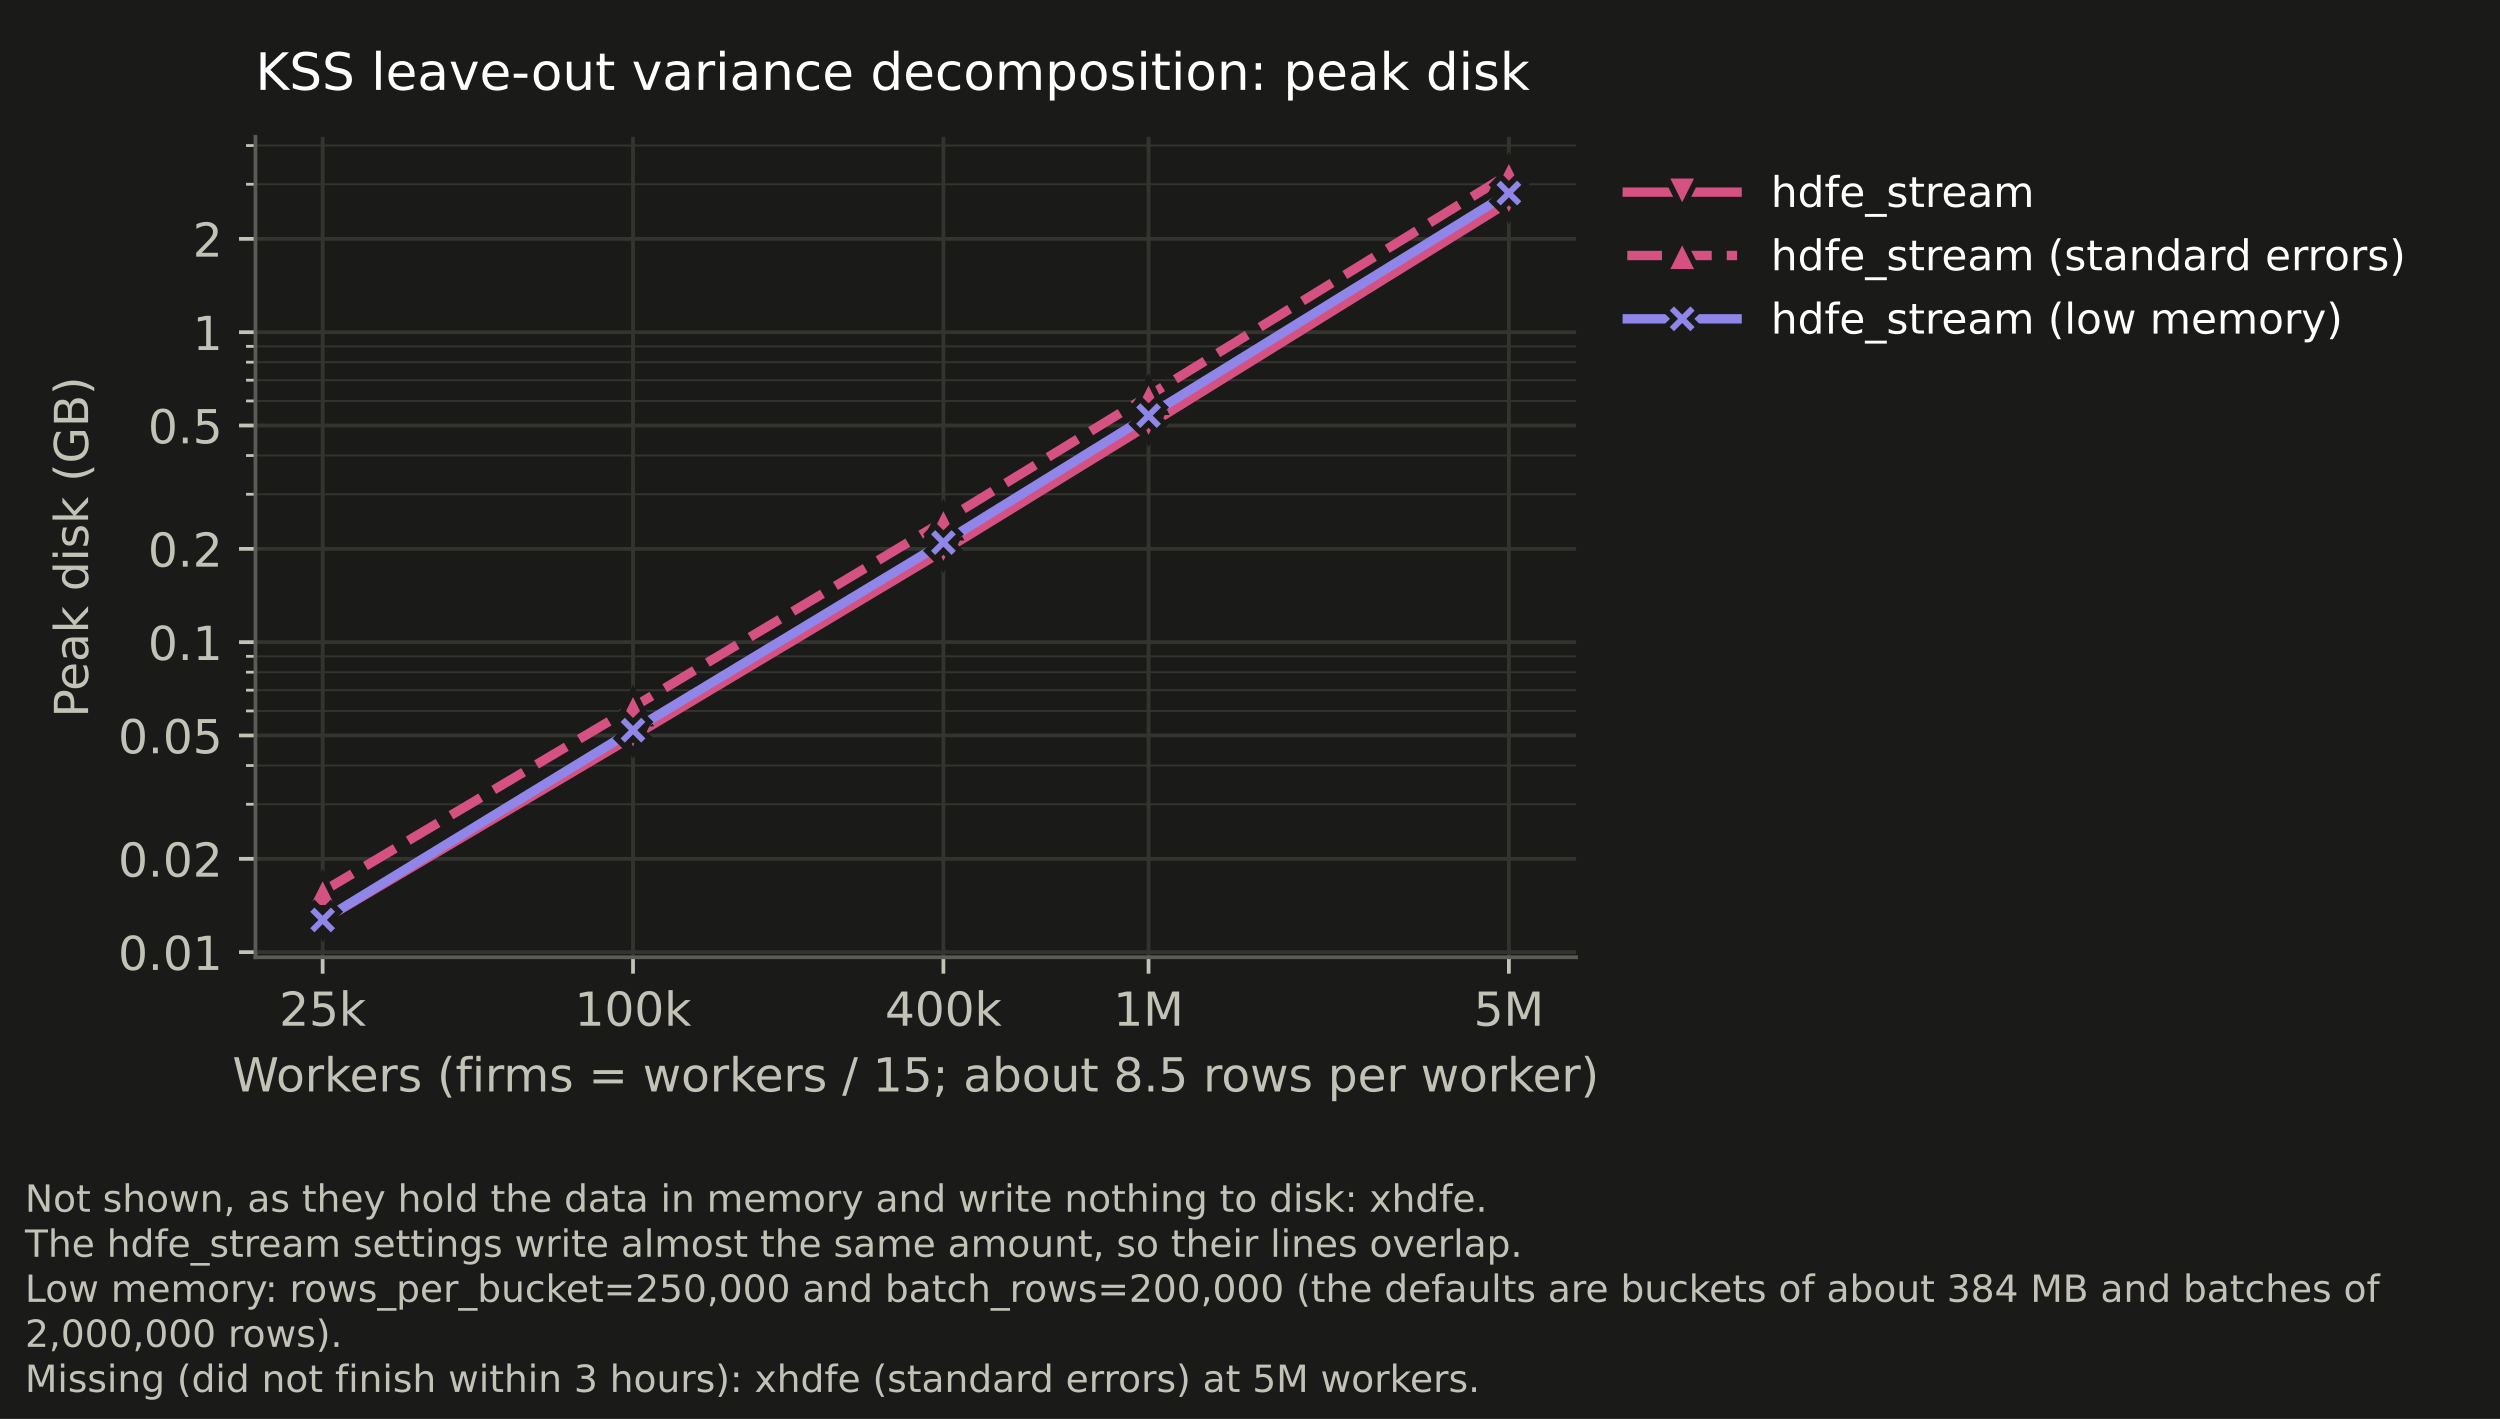
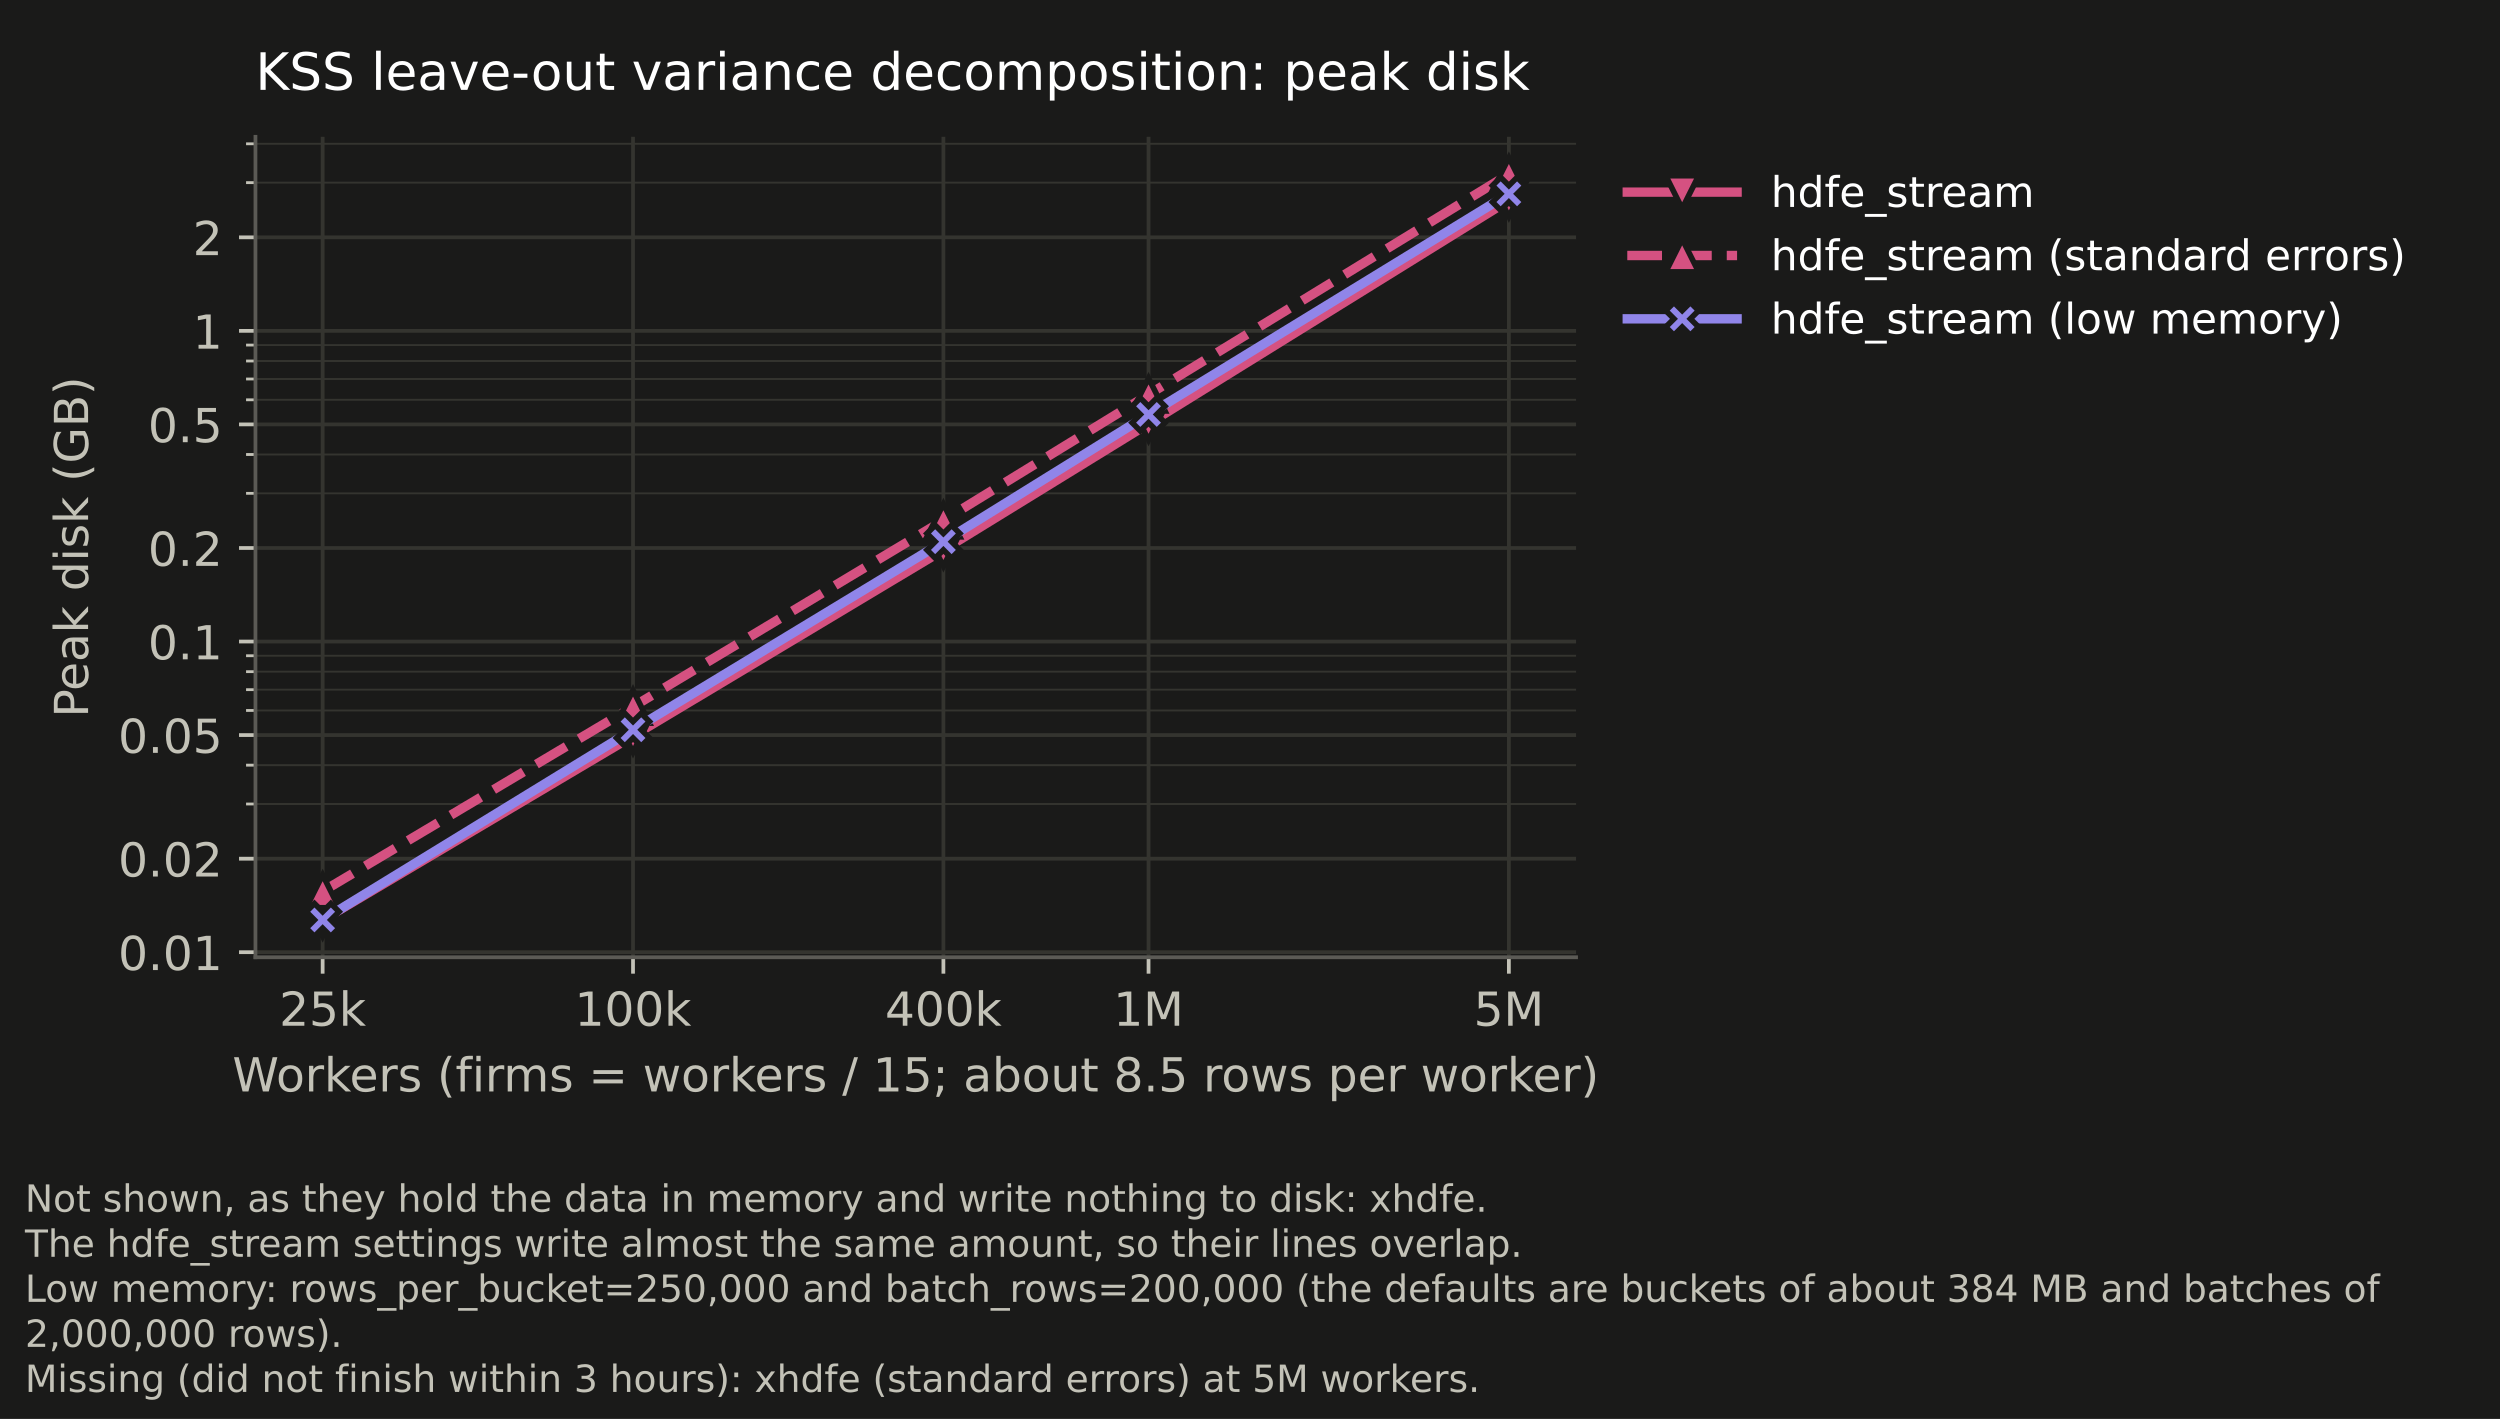
<svg xmlns="http://www.w3.org/2000/svg" xmlns:xlink="http://www.w3.org/1999/xlink" width="532.8pt" height="302.4pt" viewBox="0 0 532.8 302.4" version="1.1">
  <defs>
    <style type="text/css">*{stroke-linejoin: round; stroke-linecap: butt}</style>
  </defs>
  <g id="figure_1">
    <g id="patch_1">
      <path d="M 0 302.4  L 532.8 302.4  L 532.8 0  L 0 0  z " style="fill: #1a1a19" />
    </g>
    <g id="axes_1">
      <g id="patch_2">
        <path d="M 54.442 204.011  L 335.891 204.011  L 335.891 29.157  L 54.442 29.157  z " style="fill: #1a1a19" />
      </g>
      <g id="matplotlib.axis_1">
        <g id="xtick_1">
          <g id="line2d_1">
            <path d="M 68.762 204.011  L 68.762 29.157  " clip-path="url(#pf9a833963f)" style="fill: none; stroke: #34342f; stroke-width: 0.8; stroke-linecap: square" />
          </g>
          <g id="line2d_2">
            <defs>
              <path id="m5e53d894cf" d="M 0 0  L 0 3.5  " style="stroke: #c3c2b7; stroke-width: 0.8" />
            </defs>
            <g>
              <use xlink:href="#m5e53d894cf" x="68.762" y="204.011" style="fill: #c3c2b7; stroke: #c3c2b7; stroke-width: 0.8" />
            </g>
          </g>
          <g id="text_1">
            <text style="font-size: 10px; font-family: 'DejaVu Sans', 'Bitstream Vera Sans', 'Computer Modern Sans Serif', 'Lucida Grande', 'Verdana', 'Geneva', 'Lucid', 'Arial', 'Helvetica', 'Avant Garde', sans-serif; text-anchor: middle; fill: #c3c2b7" x="68.762" y="218.61" transform="rotate(-0 68.76185 218.6097)">25k</text>
          </g>
        </g>
        <g id="xtick_2">
          <g id="line2d_3">
            <path d="M 134.909 204.011  L 134.909 29.157  " clip-path="url(#pf9a833963f)" style="fill: none; stroke: #34342f; stroke-width: 0.8; stroke-linecap: square" />
          </g>
          <g id="line2d_4">
            <g>
              <use xlink:href="#m5e53d894cf" x="134.909" y="204.011" style="fill: #c3c2b7; stroke: #c3c2b7; stroke-width: 0.8" />
            </g>
          </g>
          <g id="text_2">
            <text style="font-size: 10px; font-family: 'DejaVu Sans', 'Bitstream Vera Sans', 'Computer Modern Sans Serif', 'Lucida Grande', 'Verdana', 'Geneva', 'Lucid', 'Arial', 'Helvetica', 'Avant Garde', sans-serif; text-anchor: middle; fill: #c3c2b7" x="134.909" y="218.61" transform="rotate(-0 134.9089 218.6097)">100k</text>
          </g>
        </g>
        <g id="xtick_3">
          <g id="line2d_5">
            <path d="M 201.056 204.011  L 201.056 29.157  " clip-path="url(#pf9a833963f)" style="fill: none; stroke: #34342f; stroke-width: 0.8; stroke-linecap: square" />
          </g>
          <g id="line2d_6">
            <g>
              <use xlink:href="#m5e53d894cf" x="201.056" y="204.011" style="fill: #c3c2b7; stroke: #c3c2b7; stroke-width: 0.8" />
            </g>
          </g>
          <g id="text_3">
            <text style="font-size: 10px; font-family: 'DejaVu Sans', 'Bitstream Vera Sans', 'Computer Modern Sans Serif', 'Lucida Grande', 'Verdana', 'Geneva', 'Lucid', 'Arial', 'Helvetica', 'Avant Garde', sans-serif; text-anchor: middle; fill: #c3c2b7" x="201.056" y="218.61" transform="rotate(-0 201.056 218.6097)">400k</text>
          </g>
        </g>
        <g id="xtick_4">
          <g id="line2d_7">
            <path d="M 244.777 204.011  L 244.777 29.157  " clip-path="url(#pf9a833963f)" style="fill: none; stroke: #34342f; stroke-width: 0.8; stroke-linecap: square" />
          </g>
          <g id="line2d_8">
            <g>
              <use xlink:href="#m5e53d894cf" x="244.777" y="204.011" style="fill: #c3c2b7; stroke: #c3c2b7; stroke-width: 0.8" />
            </g>
          </g>
          <g id="text_4">
            <text style="font-size: 10px; font-family: 'DejaVu Sans', 'Bitstream Vera Sans', 'Computer Modern Sans Serif', 'Lucida Grande', 'Verdana', 'Geneva', 'Lucid', 'Arial', 'Helvetica', 'Avant Garde', sans-serif; text-anchor: middle; fill: #c3c2b7" x="244.777" y="218.609" transform="rotate(-0 244.7769 218.609)">1M</text>
          </g>
        </g>
        <g id="xtick_5">
          <g id="line2d_9">
            <path d="M 321.571 204.011  L 321.571 29.157  " clip-path="url(#pf9a833963f)" style="fill: none; stroke: #34342f; stroke-width: 0.8; stroke-linecap: square" />
          </g>
          <g id="line2d_10">
            <g>
              <use xlink:href="#m5e53d894cf" x="321.571" y="204.011" style="fill: #c3c2b7; stroke: #c3c2b7; stroke-width: 0.8" />
            </g>
          </g>
          <g id="text_5">
            <text style="font-size: 10px; font-family: 'DejaVu Sans', 'Bitstream Vera Sans', 'Computer Modern Sans Serif', 'Lucida Grande', 'Verdana', 'Geneva', 'Lucid', 'Arial', 'Helvetica', 'Avant Garde', sans-serif; text-anchor: middle; fill: #c3c2b7" x="321.571" y="218.609" transform="rotate(-0 321.5713 218.609)">5M</text>
          </g>
        </g>
        <g id="text_6">
          <text style="font-size: 10px; font-family: 'DejaVu Sans', 'Bitstream Vera Sans', 'Computer Modern Sans Serif', 'Lucida Grande', 'Verdana', 'Geneva', 'Lucid', 'Arial', 'Helvetica', 'Avant Garde', sans-serif; text-anchor: middle; fill: #c3c2b7" x="195.167" y="232.611" transform="rotate(-0 195.1666 232.6105)">Workers (firms = workers / 15; about 8.5 rows per worker)</text>
        </g>
      </g>
      <g id="matplotlib.axis_2">
        <g id="ytick_1">
          <g id="line2d_11">
-             <path d="M 54.442 202.921  L 335.891 202.921  " clip-path="url(#pf9a833963f)" style="fill: none; stroke: #34342f; stroke-width: 0.8; stroke-linecap: square" />
+             <path d="M 54.442 202.936  L 335.891 202.936  " clip-path="url(#pf9a833963f)" style="fill: none; stroke: #34342f; stroke-width: 0.8; stroke-linecap: square" />
          </g>
          <g id="line2d_12">
            <defs>
              <path id="m9ad4db9a4c" d="M 0 0  L -3.5 0  " style="stroke: #c3c2b7; stroke-width: 0.8" />
            </defs>
            <g>
-               <use xlink:href="#m9ad4db9a4c" x="54.442" y="202.921" style="fill: #c3c2b7; stroke: #c3c2b7; stroke-width: 0.8" />
+               <use xlink:href="#m9ad4db9a4c" x="54.442" y="202.936" style="fill: #c3c2b7; stroke: #c3c2b7; stroke-width: 0.8" />
            </g>
          </g>
          <g id="text_7">
-             <text style="font-size: 10px; font-family: 'DejaVu Sans', 'Bitstream Vera Sans', 'Computer Modern Sans Serif', 'Lucida Grande', 'Verdana', 'Geneva', 'Lucid', 'Arial', 'Helvetica', 'Avant Garde', sans-serif; text-anchor: end; fill: #c3c2b7" x="47.442" y="206.72" transform="rotate(-0 47.44234 206.7198)">0.01</text>
+             <text style="font-size: 10px; font-family: 'DejaVu Sans', 'Bitstream Vera Sans', 'Computer Modern Sans Serif', 'Lucida Grande', 'Verdana', 'Geneva', 'Lucid', 'Arial', 'Helvetica', 'Avant Garde', sans-serif; text-anchor: end; fill: #c3c2b7" x="47.442" y="206.735" transform="rotate(-0 47.44234 206.7352)">0.01</text>
          </g>
        </g>
        <g id="ytick_2">
          <g id="line2d_13">
-             <path d="M 54.442 183.034  L 335.891 183.034  " clip-path="url(#pf9a833963f)" style="fill: none; stroke: #34342f; stroke-width: 0.8; stroke-linecap: square" />
+             <path d="M 54.442 183.005  L 335.891 183.005  " clip-path="url(#pf9a833963f)" style="fill: none; stroke: #34342f; stroke-width: 0.8; stroke-linecap: square" />
          </g>
          <g id="line2d_14">
            <g>
-               <use xlink:href="#m9ad4db9a4c" x="54.442" y="183.034" style="fill: #c3c2b7; stroke: #c3c2b7; stroke-width: 0.8" />
+               <use xlink:href="#m9ad4db9a4c" x="54.442" y="183.005" style="fill: #c3c2b7; stroke: #c3c2b7; stroke-width: 0.8" />
            </g>
          </g>
          <g id="text_8">
-             <text style="font-size: 10px; font-family: 'DejaVu Sans', 'Bitstream Vera Sans', 'Computer Modern Sans Serif', 'Lucida Grande', 'Verdana', 'Geneva', 'Lucid', 'Arial', 'Helvetica', 'Avant Garde', sans-serif; text-anchor: end; fill: #c3c2b7" x="47.442" y="186.833" transform="rotate(-0 47.44234 186.8328)">0.02</text>
+             <text style="font-size: 10px; font-family: 'DejaVu Sans', 'Bitstream Vera Sans', 'Computer Modern Sans Serif', 'Lucida Grande', 'Verdana', 'Geneva', 'Lucid', 'Arial', 'Helvetica', 'Avant Garde', sans-serif; text-anchor: end; fill: #c3c2b7" x="47.442" y="186.804" transform="rotate(-0 47.44234 186.8037)">0.02</text>
          </g>
        </g>
        <g id="ytick_3">
          <g id="line2d_15">
-             <path d="M 54.442 156.745  L 335.891 156.745  " clip-path="url(#pf9a833963f)" style="fill: none; stroke: #34342f; stroke-width: 0.8; stroke-linecap: square" />
+             <path d="M 54.442 156.657  L 335.891 156.657  " clip-path="url(#pf9a833963f)" style="fill: none; stroke: #34342f; stroke-width: 0.8; stroke-linecap: square" />
          </g>
          <g id="line2d_16">
            <g>
-               <use xlink:href="#m9ad4db9a4c" x="54.442" y="156.745" style="fill: #c3c2b7; stroke: #c3c2b7; stroke-width: 0.8" />
+               <use xlink:href="#m9ad4db9a4c" x="54.442" y="156.657" style="fill: #c3c2b7; stroke: #c3c2b7; stroke-width: 0.8" />
            </g>
          </g>
          <g id="text_9">
-             <text style="font-size: 10px; font-family: 'DejaVu Sans', 'Bitstream Vera Sans', 'Computer Modern Sans Serif', 'Lucida Grande', 'Verdana', 'Geneva', 'Lucid', 'Arial', 'Helvetica', 'Avant Garde', sans-serif; text-anchor: end; fill: #c3c2b7" x="47.442" y="160.544" transform="rotate(-0 47.44234 160.5436)">0.05</text>
+             <text style="font-size: 10px; font-family: 'DejaVu Sans', 'Bitstream Vera Sans', 'Computer Modern Sans Serif', 'Lucida Grande', 'Verdana', 'Geneva', 'Lucid', 'Arial', 'Helvetica', 'Avant Garde', sans-serif; text-anchor: end; fill: #c3c2b7" x="47.442" y="160.456" transform="rotate(-0 47.44234 160.4556)">0.05</text>
          </g>
        </g>
        <g id="ytick_4">
          <g id="line2d_17">
-             <path d="M 54.442 136.858  L 335.891 136.858  " clip-path="url(#pf9a833963f)" style="fill: none; stroke: #34342f; stroke-width: 0.8; stroke-linecap: square" />
+             <path d="M 54.442 136.725  L 335.891 136.725  " clip-path="url(#pf9a833963f)" style="fill: none; stroke: #34342f; stroke-width: 0.8; stroke-linecap: square" />
          </g>
          <g id="line2d_18">
            <g>
-               <use xlink:href="#m9ad4db9a4c" x="54.442" y="136.858" style="fill: #c3c2b7; stroke: #c3c2b7; stroke-width: 0.8" />
+               <use xlink:href="#m9ad4db9a4c" x="54.442" y="136.725" style="fill: #c3c2b7; stroke: #c3c2b7; stroke-width: 0.8" />
            </g>
          </g>
          <g id="text_10">
-             <text style="font-size: 10px; font-family: 'DejaVu Sans', 'Bitstream Vera Sans', 'Computer Modern Sans Serif', 'Lucida Grande', 'Verdana', 'Geneva', 'Lucid', 'Arial', 'Helvetica', 'Avant Garde', sans-serif; text-anchor: end; fill: #c3c2b7" x="47.442" y="140.657" transform="rotate(-0 47.44234 140.6566)">0.1</text>
+             <text style="font-size: 10px; font-family: 'DejaVu Sans', 'Bitstream Vera Sans', 'Computer Modern Sans Serif', 'Lucida Grande', 'Verdana', 'Geneva', 'Lucid', 'Arial', 'Helvetica', 'Avant Garde', sans-serif; text-anchor: end; fill: #c3c2b7" x="47.442" y="140.524" transform="rotate(-0 47.44234 140.5241)">0.1</text>
          </g>
        </g>
        <g id="ytick_5">
          <g id="line2d_19">
-             <path d="M 54.442 116.971  L 335.891 116.971  " clip-path="url(#pf9a833963f)" style="fill: none; stroke: #34342f; stroke-width: 0.8; stroke-linecap: square" />
+             <path d="M 54.442 116.794  L 335.891 116.794  " clip-path="url(#pf9a833963f)" style="fill: none; stroke: #34342f; stroke-width: 0.8; stroke-linecap: square" />
          </g>
          <g id="line2d_20">
            <g>
-               <use xlink:href="#m9ad4db9a4c" x="54.442" y="116.971" style="fill: #c3c2b7; stroke: #c3c2b7; stroke-width: 0.8" />
+               <use xlink:href="#m9ad4db9a4c" x="54.442" y="116.794" style="fill: #c3c2b7; stroke: #c3c2b7; stroke-width: 0.8" />
            </g>
          </g>
          <g id="text_11">
-             <text style="font-size: 10px; font-family: 'DejaVu Sans', 'Bitstream Vera Sans', 'Computer Modern Sans Serif', 'Lucida Grande', 'Verdana', 'Geneva', 'Lucid', 'Arial', 'Helvetica', 'Avant Garde', sans-serif; text-anchor: end; fill: #c3c2b7" x="47.442" y="120.77" transform="rotate(-0 47.44234 120.7696)">0.2</text>
+             <text style="font-size: 10px; font-family: 'DejaVu Sans', 'Bitstream Vera Sans', 'Computer Modern Sans Serif', 'Lucida Grande', 'Verdana', 'Geneva', 'Lucid', 'Arial', 'Helvetica', 'Avant Garde', sans-serif; text-anchor: end; fill: #c3c2b7" x="47.442" y="120.593" transform="rotate(-0 47.44234 120.5925)">0.2</text>
          </g>
        </g>
        <g id="ytick_6">
          <g id="line2d_21">
-             <path d="M 54.442 90.682  L 335.891 90.682  " clip-path="url(#pf9a833963f)" style="fill: none; stroke: #34342f; stroke-width: 0.8; stroke-linecap: square" />
+             <path d="M 54.442 90.446  L 335.891 90.446  " clip-path="url(#pf9a833963f)" style="fill: none; stroke: #34342f; stroke-width: 0.8; stroke-linecap: square" />
          </g>
          <g id="line2d_22">
            <g>
-               <use xlink:href="#m9ad4db9a4c" x="54.442" y="90.682" style="fill: #c3c2b7; stroke: #c3c2b7; stroke-width: 0.8" />
+               <use xlink:href="#m9ad4db9a4c" x="54.442" y="90.446" style="fill: #c3c2b7; stroke: #c3c2b7; stroke-width: 0.8" />
            </g>
          </g>
          <g id="text_12">
-             <text style="font-size: 10px; font-family: 'DejaVu Sans', 'Bitstream Vera Sans', 'Computer Modern Sans Serif', 'Lucida Grande', 'Verdana', 'Geneva', 'Lucid', 'Arial', 'Helvetica', 'Avant Garde', sans-serif; text-anchor: end; fill: #c3c2b7" x="47.442" y="94.48" transform="rotate(-0 47.44234 94.48042)">0.5</text>
+             <text style="font-size: 10px; font-family: 'DejaVu Sans', 'Bitstream Vera Sans', 'Computer Modern Sans Serif', 'Lucida Grande', 'Verdana', 'Geneva', 'Lucid', 'Arial', 'Helvetica', 'Avant Garde', sans-serif; text-anchor: end; fill: #c3c2b7" x="47.442" y="94.244" transform="rotate(-0 47.44234 94.24447)">0.5</text>
          </g>
        </g>
        <g id="ytick_7">
          <g id="line2d_23">
-             <path d="M 54.442 70.795  L 335.891 70.795  " clip-path="url(#pf9a833963f)" style="fill: none; stroke: #34342f; stroke-width: 0.8; stroke-linecap: square" />
+             <path d="M 54.442 70.514  L 335.891 70.514  " clip-path="url(#pf9a833963f)" style="fill: none; stroke: #34342f; stroke-width: 0.8; stroke-linecap: square" />
          </g>
          <g id="line2d_24">
            <g>
-               <use xlink:href="#m9ad4db9a4c" x="54.442" y="70.795" style="fill: #c3c2b7; stroke: #c3c2b7; stroke-width: 0.8" />
+               <use xlink:href="#m9ad4db9a4c" x="54.442" y="70.514" style="fill: #c3c2b7; stroke: #c3c2b7; stroke-width: 0.8" />
            </g>
          </g>
          <g id="text_13">
-             <text style="font-size: 10px; font-family: 'DejaVu Sans', 'Bitstream Vera Sans', 'Computer Modern Sans Serif', 'Lucida Grande', 'Verdana', 'Geneva', 'Lucid', 'Arial', 'Helvetica', 'Avant Garde', sans-serif; text-anchor: end; fill: #c3c2b7" x="47.442" y="74.593" transform="rotate(-0 47.44234 74.59341)">1</text>
+             <text style="font-size: 10px; font-family: 'DejaVu Sans', 'Bitstream Vera Sans', 'Computer Modern Sans Serif', 'Lucida Grande', 'Verdana', 'Geneva', 'Lucid', 'Arial', 'Helvetica', 'Avant Garde', sans-serif; text-anchor: end; fill: #c3c2b7" x="47.442" y="74.313" transform="rotate(-0 47.44234 74.31294)">1</text>
          </g>
        </g>
        <g id="ytick_8">
          <g id="line2d_25">
-             <path d="M 54.442 50.908  L 335.891 50.908  " clip-path="url(#pf9a833963f)" style="fill: none; stroke: #34342f; stroke-width: 0.8; stroke-linecap: square" />
+             <path d="M 54.442 50.583  L 335.891 50.583  " clip-path="url(#pf9a833963f)" style="fill: none; stroke: #34342f; stroke-width: 0.8; stroke-linecap: square" />
          </g>
          <g id="line2d_26">
            <g>
-               <use xlink:href="#m9ad4db9a4c" x="54.442" y="50.908" style="fill: #c3c2b7; stroke: #c3c2b7; stroke-width: 0.8" />
+               <use xlink:href="#m9ad4db9a4c" x="54.442" y="50.583" style="fill: #c3c2b7; stroke: #c3c2b7; stroke-width: 0.8" />
            </g>
          </g>
          <g id="text_14">
-             <text style="font-size: 10px; font-family: 'DejaVu Sans', 'Bitstream Vera Sans', 'Computer Modern Sans Serif', 'Lucida Grande', 'Verdana', 'Geneva', 'Lucid', 'Arial', 'Helvetica', 'Avant Garde', sans-serif; text-anchor: end; fill: #c3c2b7" x="47.442" y="54.706" transform="rotate(-0 47.44234 54.7064)">2</text>
+             <text style="font-size: 10px; font-family: 'DejaVu Sans', 'Bitstream Vera Sans', 'Computer Modern Sans Serif', 'Lucida Grande', 'Verdana', 'Geneva', 'Lucid', 'Arial', 'Helvetica', 'Avant Garde', sans-serif; text-anchor: end; fill: #c3c2b7" x="47.442" y="54.381" transform="rotate(-0 47.44234 54.3814)">2</text>
          </g>
        </g>
        <g id="ytick_9">
          <g id="line2d_27">
-             <path d="M 54.442 171.401  L 335.891 171.401  " clip-path="url(#pf9a833963f)" style="fill: none; stroke: #34342f; stroke-width: 0.4; stroke-linecap: square" />
+             <path d="M 54.442 171.346  L 335.891 171.346  " clip-path="url(#pf9a833963f)" style="fill: none; stroke: #34342f; stroke-width: 0.4; stroke-linecap: square" />
          </g>
          <g id="line2d_28">
            <defs>
              <path id="m36811fcc21" d="M 0 0  L -2 0  " style="stroke: #c3c2b7; stroke-width: 0.6" />
            </defs>
            <g>
-               <use xlink:href="#m36811fcc21" x="54.442" y="171.401" style="fill: #c3c2b7; stroke: #c3c2b7; stroke-width: 0.6" />
+               <use xlink:href="#m36811fcc21" x="54.442" y="171.346" style="fill: #c3c2b7; stroke: #c3c2b7; stroke-width: 0.6" />
            </g>
          </g>
        </g>
        <g id="ytick_10">
          <g id="line2d_29">
-             <path d="M 54.442 163.147  L 335.891 163.147  " clip-path="url(#pf9a833963f)" style="fill: none; stroke: #34342f; stroke-width: 0.4; stroke-linecap: square" />
+             <path d="M 54.442 163.073  L 335.891 163.073  " clip-path="url(#pf9a833963f)" style="fill: none; stroke: #34342f; stroke-width: 0.4; stroke-linecap: square" />
          </g>
          <g id="line2d_30">
            <g>
-               <use xlink:href="#m36811fcc21" x="54.442" y="163.147" style="fill: #c3c2b7; stroke: #c3c2b7; stroke-width: 0.6" />
+               <use xlink:href="#m36811fcc21" x="54.442" y="163.073" style="fill: #c3c2b7; stroke: #c3c2b7; stroke-width: 0.6" />
            </g>
          </g>
        </g>
        <g id="ytick_11">
          <g id="line2d_31">
-             <path d="M 54.442 151.514  L 335.891 151.514  " clip-path="url(#pf9a833963f)" style="fill: none; stroke: #34342f; stroke-width: 0.4; stroke-linecap: square" />
+             <path d="M 54.442 151.414  L 335.891 151.414  " clip-path="url(#pf9a833963f)" style="fill: none; stroke: #34342f; stroke-width: 0.4; stroke-linecap: square" />
          </g>
          <g id="line2d_32">
            <g>
-               <use xlink:href="#m36811fcc21" x="54.442" y="151.514" style="fill: #c3c2b7; stroke: #c3c2b7; stroke-width: 0.6" />
+               <use xlink:href="#m36811fcc21" x="54.442" y="151.414" style="fill: #c3c2b7; stroke: #c3c2b7; stroke-width: 0.6" />
            </g>
          </g>
        </g>
        <g id="ytick_12">
          <g id="line2d_33">
-             <path d="M 54.442 147.091  L 335.891 147.091  " clip-path="url(#pf9a833963f)" style="fill: none; stroke: #34342f; stroke-width: 0.4; stroke-linecap: square" />
+             <path d="M 54.442 146.981  L 335.891 146.981  " clip-path="url(#pf9a833963f)" style="fill: none; stroke: #34342f; stroke-width: 0.4; stroke-linecap: square" />
          </g>
          <g id="line2d_34">
            <g>
-               <use xlink:href="#m36811fcc21" x="54.442" y="147.091" style="fill: #c3c2b7; stroke: #c3c2b7; stroke-width: 0.6" />
+               <use xlink:href="#m36811fcc21" x="54.442" y="146.981" style="fill: #c3c2b7; stroke: #c3c2b7; stroke-width: 0.6" />
            </g>
          </g>
        </g>
        <g id="ytick_13">
          <g id="line2d_35">
-             <path d="M 54.442 143.26  L 335.891 143.26  " clip-path="url(#pf9a833963f)" style="fill: none; stroke: #34342f; stroke-width: 0.4; stroke-linecap: square" />
+             <path d="M 54.442 143.142  L 335.891 143.142  " clip-path="url(#pf9a833963f)" style="fill: none; stroke: #34342f; stroke-width: 0.4; stroke-linecap: square" />
          </g>
          <g id="line2d_36">
            <g>
-               <use xlink:href="#m36811fcc21" x="54.442" y="143.26" style="fill: #c3c2b7; stroke: #c3c2b7; stroke-width: 0.6" />
+               <use xlink:href="#m36811fcc21" x="54.442" y="143.142" style="fill: #c3c2b7; stroke: #c3c2b7; stroke-width: 0.6" />
            </g>
          </g>
        </g>
        <g id="ytick_14">
          <g id="line2d_37">
-             <path d="M 54.442 139.881  L 335.891 139.881  " clip-path="url(#pf9a833963f)" style="fill: none; stroke: #34342f; stroke-width: 0.4; stroke-linecap: square" />
+             <path d="M 54.442 139.755  L 335.891 139.755  " clip-path="url(#pf9a833963f)" style="fill: none; stroke: #34342f; stroke-width: 0.4; stroke-linecap: square" />
          </g>
          <g id="line2d_38">
            <g>
-               <use xlink:href="#m36811fcc21" x="54.442" y="139.881" style="fill: #c3c2b7; stroke: #c3c2b7; stroke-width: 0.6" />
+               <use xlink:href="#m36811fcc21" x="54.442" y="139.755" style="fill: #c3c2b7; stroke: #c3c2b7; stroke-width: 0.6" />
            </g>
          </g>
        </g>
        <g id="ytick_15">
          <g id="line2d_39">
-             <path d="M 54.442 105.338  L 335.891 105.338  " clip-path="url(#pf9a833963f)" style="fill: none; stroke: #34342f; stroke-width: 0.4; stroke-linecap: square" />
+             <path d="M 54.442 105.135  L 335.891 105.135  " clip-path="url(#pf9a833963f)" style="fill: none; stroke: #34342f; stroke-width: 0.4; stroke-linecap: square" />
          </g>
          <g id="line2d_40">
            <g>
-               <use xlink:href="#m36811fcc21" x="54.442" y="105.338" style="fill: #c3c2b7; stroke: #c3c2b7; stroke-width: 0.6" />
+               <use xlink:href="#m36811fcc21" x="54.442" y="105.135" style="fill: #c3c2b7; stroke: #c3c2b7; stroke-width: 0.6" />
            </g>
          </g>
        </g>
        <g id="ytick_16">
          <g id="line2d_41">
-             <path d="M 54.442 97.084  L 335.891 97.084  " clip-path="url(#pf9a833963f)" style="fill: none; stroke: #34342f; stroke-width: 0.4; stroke-linecap: square" />
+             <path d="M 54.442 96.862  L 335.891 96.862  " clip-path="url(#pf9a833963f)" style="fill: none; stroke: #34342f; stroke-width: 0.4; stroke-linecap: square" />
          </g>
          <g id="line2d_42">
            <g>
-               <use xlink:href="#m36811fcc21" x="54.442" y="97.084" style="fill: #c3c2b7; stroke: #c3c2b7; stroke-width: 0.6" />
+               <use xlink:href="#m36811fcc21" x="54.442" y="96.862" style="fill: #c3c2b7; stroke: #c3c2b7; stroke-width: 0.6" />
            </g>
          </g>
        </g>
        <g id="ytick_17">
          <g id="line2d_43">
-             <path d="M 54.442 85.451  L 335.891 85.451  " clip-path="url(#pf9a833963f)" style="fill: none; stroke: #34342f; stroke-width: 0.4; stroke-linecap: square" />
+             <path d="M 54.442 85.203  L 335.891 85.203  " clip-path="url(#pf9a833963f)" style="fill: none; stroke: #34342f; stroke-width: 0.4; stroke-linecap: square" />
          </g>
          <g id="line2d_44">
            <g>
-               <use xlink:href="#m36811fcc21" x="54.442" y="85.451" style="fill: #c3c2b7; stroke: #c3c2b7; stroke-width: 0.6" />
+               <use xlink:href="#m36811fcc21" x="54.442" y="85.203" style="fill: #c3c2b7; stroke: #c3c2b7; stroke-width: 0.6" />
            </g>
          </g>
        </g>
        <g id="ytick_18">
          <g id="line2d_45">
-             <path d="M 54.442 81.028  L 335.891 81.028  " clip-path="url(#pf9a833963f)" style="fill: none; stroke: #34342f; stroke-width: 0.4; stroke-linecap: square" />
+             <path d="M 54.442 80.77  L 335.891 80.77  " clip-path="url(#pf9a833963f)" style="fill: none; stroke: #34342f; stroke-width: 0.4; stroke-linecap: square" />
          </g>
          <g id="line2d_46">
            <g>
-               <use xlink:href="#m36811fcc21" x="54.442" y="81.028" style="fill: #c3c2b7; stroke: #c3c2b7; stroke-width: 0.6" />
+               <use xlink:href="#m36811fcc21" x="54.442" y="80.77" style="fill: #c3c2b7; stroke: #c3c2b7; stroke-width: 0.6" />
            </g>
          </g>
        </g>
        <g id="ytick_19">
          <g id="line2d_47">
-             <path d="M 54.442 77.197  L 335.891 77.197  " clip-path="url(#pf9a833963f)" style="fill: none; stroke: #34342f; stroke-width: 0.4; stroke-linecap: square" />
+             <path d="M 54.442 76.931  L 335.891 76.931  " clip-path="url(#pf9a833963f)" style="fill: none; stroke: #34342f; stroke-width: 0.4; stroke-linecap: square" />
          </g>
          <g id="line2d_48">
            <g>
-               <use xlink:href="#m36811fcc21" x="54.442" y="77.197" style="fill: #c3c2b7; stroke: #c3c2b7; stroke-width: 0.6" />
+               <use xlink:href="#m36811fcc21" x="54.442" y="76.931" style="fill: #c3c2b7; stroke: #c3c2b7; stroke-width: 0.6" />
            </g>
          </g>
        </g>
        <g id="ytick_20">
          <g id="line2d_49">
-             <path d="M 54.442 73.817  L 335.891 73.817  " clip-path="url(#pf9a833963f)" style="fill: none; stroke: #34342f; stroke-width: 0.4; stroke-linecap: square" />
+             <path d="M 54.442 73.544  L 335.891 73.544  " clip-path="url(#pf9a833963f)" style="fill: none; stroke: #34342f; stroke-width: 0.4; stroke-linecap: square" />
          </g>
          <g id="line2d_50">
            <g>
-               <use xlink:href="#m36811fcc21" x="54.442" y="73.817" style="fill: #c3c2b7; stroke: #c3c2b7; stroke-width: 0.6" />
+               <use xlink:href="#m36811fcc21" x="54.442" y="73.544" style="fill: #c3c2b7; stroke: #c3c2b7; stroke-width: 0.6" />
            </g>
          </g>
        </g>
        <g id="ytick_21">
          <g id="line2d_51">
-             <path d="M 54.442 39.274  L 335.891 39.274  " clip-path="url(#pf9a833963f)" style="fill: none; stroke: #34342f; stroke-width: 0.4; stroke-linecap: square" />
+             <path d="M 54.442 38.923  L 335.891 38.923  " clip-path="url(#pf9a833963f)" style="fill: none; stroke: #34342f; stroke-width: 0.4; stroke-linecap: square" />
          </g>
          <g id="line2d_52">
            <g>
-               <use xlink:href="#m36811fcc21" x="54.442" y="39.274" style="fill: #c3c2b7; stroke: #c3c2b7; stroke-width: 0.6" />
+               <use xlink:href="#m36811fcc21" x="54.442" y="38.923" style="fill: #c3c2b7; stroke: #c3c2b7; stroke-width: 0.6" />
            </g>
          </g>
        </g>
        <g id="ytick_22">
          <g id="line2d_53">
-             <path d="M 54.442 31.021  L 335.891 31.021  " clip-path="url(#pf9a833963f)" style="fill: none; stroke: #34342f; stroke-width: 0.4; stroke-linecap: square" />
+             <path d="M 54.442 30.651  L 335.891 30.651  " clip-path="url(#pf9a833963f)" style="fill: none; stroke: #34342f; stroke-width: 0.4; stroke-linecap: square" />
          </g>
          <g id="line2d_54">
            <g>
-               <use xlink:href="#m36811fcc21" x="54.442" y="31.021" style="fill: #c3c2b7; stroke: #c3c2b7; stroke-width: 0.6" />
+               <use xlink:href="#m36811fcc21" x="54.442" y="30.651" style="fill: #c3c2b7; stroke: #c3c2b7; stroke-width: 0.6" />
            </g>
          </g>
        </g>
        <g id="text_15">
          <text style="font-size: 10px; font-family: 'DejaVu Sans', 'Bitstream Vera Sans', 'Computer Modern Sans Serif', 'Lucida Grande', 'Verdana', 'Geneva', 'Lucid', 'Arial', 'Helvetica', 'Avant Garde', sans-serif; text-anchor: middle; fill: #c3c2b7" x="18.774" y="116.584" transform="rotate(-90 18.77437 116.5844)">Peak disk (GB)</text>
        </g>
      </g>
      <g id="patch_3">
        <path d="M 54.442 204.011  L 54.442 29.157  " style="fill: none; stroke: #5b5a55; stroke-width: 0.8; stroke-linejoin: miter; stroke-linecap: square" />
      </g>
      <g id="patch_4">
        <path d="M 54.442 204.011  L 335.891 204.011  " style="fill: none; stroke: #5b5a55; stroke-width: 0.8; stroke-linejoin: miter; stroke-linecap: square" />
      </g>
      <g id="line2d_55">
-         <path d="M 68.762 196.063  L 134.909 156.917  L 201.056 117.361  L 244.777 90.521  L 321.571 43.019  " clip-path="url(#pf9a833963f)" style="fill: none; stroke: #d55181; stroke-width: 2; stroke-linecap: square" />
+         <path d="M 68.762 196.063  L 134.909 156.83  L 201.056 117.185  L 244.777 90.285  L 321.571 42.677  " clip-path="url(#pf9a833963f)" style="fill: none; stroke: #d55181; stroke-width: 2; stroke-linecap: square" />
        <defs>
          <path id="mc97f44e263" d="M -0 3.5  L 3.5 -3.5  L -3.5 -3.5  z " style="stroke: #1a1a19; stroke-width: 1.2; stroke-linejoin: miter" />
        </defs>
        <g clip-path="url(#pf9a833963f)">
          <use xlink:href="#mc97f44e263" x="68.762" y="196.063" style="fill: #d55181; stroke: #1a1a19; stroke-width: 1.2; stroke-linejoin: miter" />
-           <use xlink:href="#mc97f44e263" x="134.909" y="156.917" style="fill: #d55181; stroke: #1a1a19; stroke-width: 1.2; stroke-linejoin: miter" />
-           <use xlink:href="#mc97f44e263" x="201.056" y="117.361" style="fill: #d55181; stroke: #1a1a19; stroke-width: 1.2; stroke-linejoin: miter" />
-           <use xlink:href="#mc97f44e263" x="244.777" y="90.521" style="fill: #d55181; stroke: #1a1a19; stroke-width: 1.2; stroke-linejoin: miter" />
-           <use xlink:href="#mc97f44e263" x="321.571" y="43.019" style="fill: #d55181; stroke: #1a1a19; stroke-width: 1.2; stroke-linejoin: miter" />
+           <use xlink:href="#mc97f44e263" x="134.909" y="156.83" style="fill: #d55181; stroke: #1a1a19; stroke-width: 1.2; stroke-linejoin: miter" />
+           <use xlink:href="#mc97f44e263" x="201.056" y="117.185" style="fill: #d55181; stroke: #1a1a19; stroke-width: 1.2; stroke-linejoin: miter" />
+           <use xlink:href="#mc97f44e263" x="244.777" y="90.285" style="fill: #d55181; stroke: #1a1a19; stroke-width: 1.2; stroke-linejoin: miter" />
+           <use xlink:href="#mc97f44e263" x="321.571" y="42.677" style="fill: #d55181; stroke: #1a1a19; stroke-width: 1.2; stroke-linejoin: miter" />
        </g>
      </g>
      <g id="line2d_56">
-         <path d="M 68.762 189.979  L 134.909 150.712  L 201.056 111.101  L 244.777 84.339  L 321.571 37.105  " clip-path="url(#pf9a833963f)" style="fill: none; stroke-dasharray: 7.4,3.2; stroke-dashoffset: 0; stroke: #d55181; stroke-width: 2" />
+         <path d="M 68.762 189.966  L 134.909 150.611  L 201.056 110.911  L 244.777 84.089  L 321.571 37.105  " clip-path="url(#pf9a833963f)" style="fill: none; stroke-dasharray: 7.4,3.2; stroke-dashoffset: 0; stroke: #d55181; stroke-width: 2" />
        <defs>
          <path id="m3538fc9210" d="M 0 -3.5  L -3.5 3.5  L 3.5 3.5  z " style="stroke: #1a1a19; stroke-width: 1.2; stroke-linejoin: miter" />
        </defs>
        <g clip-path="url(#pf9a833963f)">
-           <use xlink:href="#m3538fc9210" x="68.762" y="189.979" style="fill: #d55181; stroke: #1a1a19; stroke-width: 1.2; stroke-linejoin: miter" />
-           <use xlink:href="#m3538fc9210" x="134.909" y="150.712" style="fill: #d55181; stroke: #1a1a19; stroke-width: 1.2; stroke-linejoin: miter" />
-           <use xlink:href="#m3538fc9210" x="201.056" y="111.101" style="fill: #d55181; stroke: #1a1a19; stroke-width: 1.2; stroke-linejoin: miter" />
-           <use xlink:href="#m3538fc9210" x="244.777" y="84.339" style="fill: #d55181; stroke: #1a1a19; stroke-width: 1.2; stroke-linejoin: miter" />
+           <use xlink:href="#m3538fc9210" x="68.762" y="189.966" style="fill: #d55181; stroke: #1a1a19; stroke-width: 1.2; stroke-linejoin: miter" />
+           <use xlink:href="#m3538fc9210" x="134.909" y="150.611" style="fill: #d55181; stroke: #1a1a19; stroke-width: 1.2; stroke-linejoin: miter" />
+           <use xlink:href="#m3538fc9210" x="201.056" y="110.911" style="fill: #d55181; stroke: #1a1a19; stroke-width: 1.2; stroke-linejoin: miter" />
+           <use xlink:href="#m3538fc9210" x="244.777" y="84.089" style="fill: #d55181; stroke: #1a1a19; stroke-width: 1.2; stroke-linejoin: miter" />
          <use xlink:href="#m3538fc9210" x="321.571" y="37.105" style="fill: #d55181; stroke: #1a1a19; stroke-width: 1.2; stroke-linejoin: miter" />
        </g>
      </g>
      <g id="line2d_57">
-         <path d="M 68.762 196.063  L 134.909 155.62  L 201.056 115.626  L 244.777 88.569  L 321.571 41.143  " clip-path="url(#pf9a833963f)" style="fill: none; stroke: #9085e9; stroke-width: 2; stroke-linecap: square" />
+         <path d="M 68.762 196.063  L 134.909 155.529  L 201.056 115.446  L 244.777 88.329  L 321.571 41.306  " clip-path="url(#pf9a833963f)" style="fill: none; stroke: #9085e9; stroke-width: 2; stroke-linecap: square" />
        <defs>
          <path id="mdfb906f3f3" d="M -1.75 3.5  L 0 1.75  L 1.75 3.5  L 3.5 1.75  L 1.75 0  L 3.5 -1.75  L 1.75 -3.5  L 0 -1.75  L -1.75 -3.5  L -3.5 -1.75  L -1.75 0  L -3.5 1.75  z " style="stroke: #1a1a19; stroke-width: 1.2; stroke-linejoin: miter" />
        </defs>
        <g clip-path="url(#pf9a833963f)">
          <use xlink:href="#mdfb906f3f3" x="68.762" y="196.063" style="fill: #9085e9; stroke: #1a1a19; stroke-width: 1.2; stroke-linejoin: miter" />
-           <use xlink:href="#mdfb906f3f3" x="134.909" y="155.62" style="fill: #9085e9; stroke: #1a1a19; stroke-width: 1.2; stroke-linejoin: miter" />
-           <use xlink:href="#mdfb906f3f3" x="201.056" y="115.626" style="fill: #9085e9; stroke: #1a1a19; stroke-width: 1.2; stroke-linejoin: miter" />
-           <use xlink:href="#mdfb906f3f3" x="244.777" y="88.569" style="fill: #9085e9; stroke: #1a1a19; stroke-width: 1.2; stroke-linejoin: miter" />
-           <use xlink:href="#mdfb906f3f3" x="321.571" y="41.143" style="fill: #9085e9; stroke: #1a1a19; stroke-width: 1.2; stroke-linejoin: miter" />
+           <use xlink:href="#mdfb906f3f3" x="134.909" y="155.529" style="fill: #9085e9; stroke: #1a1a19; stroke-width: 1.2; stroke-linejoin: miter" />
+           <use xlink:href="#mdfb906f3f3" x="201.056" y="115.446" style="fill: #9085e9; stroke: #1a1a19; stroke-width: 1.2; stroke-linejoin: miter" />
+           <use xlink:href="#mdfb906f3f3" x="244.777" y="88.329" style="fill: #9085e9; stroke: #1a1a19; stroke-width: 1.2; stroke-linejoin: miter" />
+           <use xlink:href="#mdfb906f3f3" x="321.571" y="41.306" style="fill: #9085e9; stroke: #1a1a19; stroke-width: 1.2; stroke-linejoin: miter" />
        </g>
      </g>
      <g id="text_16">
        <text style="font-size: 11px; font-family: 'DejaVu Sans', 'Bitstream Vera Sans', 'Computer Modern Sans Serif', 'Lucida Grande', 'Verdana', 'Geneva', 'Lucid', 'Arial', 'Helvetica', 'Avant Garde', sans-serif; text-anchor: start; fill: #ffffff" x="54.442" y="19.157" transform="rotate(-0 54.44234 19.15742)">KSS leave-out variance decomposition: peak disk</text>
      </g>
      <g id="legend_1">
        <g id="line2d_58">
          <path d="M 346.805 40.946  L 358.505 40.946  L 370.205 40.946  " style="fill: none; stroke: #d55181; stroke-width: 2; stroke-linecap: square" />
          <g>
            <use xlink:href="#mc97f44e263" x="358.505" y="40.946" style="fill: #d55181; stroke: #1a1a19; stroke-width: 1.2; stroke-linejoin: miter" />
          </g>
        </g>
        <g id="text_17">
          <text style="font-size: 9px; font-family: 'DejaVu Sans', 'Bitstream Vera Sans', 'Computer Modern Sans Serif', 'Lucida Grande', 'Verdana', 'Geneva', 'Lucid', 'Arial', 'Helvetica', 'Avant Garde', sans-serif; text-anchor: start; fill: #ffffff" x="377.405" y="44.096" transform="rotate(-0 377.4053 44.09602)">hdfe_stream</text>
        </g>
        <g id="line2d_59">
          <path d="M 346.805 54.447  L 358.505 54.447  L 370.205 54.447  " style="fill: none; stroke-dasharray: 7.4,3.2; stroke-dashoffset: 0; stroke: #d55181; stroke-width: 2" />
          <g>
            <use xlink:href="#m3538fc9210" x="358.505" y="54.447" style="fill: #d55181; stroke: #1a1a19; stroke-width: 1.2; stroke-linejoin: miter" />
          </g>
        </g>
        <g id="text_18">
          <text style="font-size: 9px; font-family: 'DejaVu Sans', 'Bitstream Vera Sans', 'Computer Modern Sans Serif', 'Lucida Grande', 'Verdana', 'Geneva', 'Lucid', 'Arial', 'Helvetica', 'Avant Garde', sans-serif; text-anchor: start; fill: #ffffff" x="377.405" y="57.597" transform="rotate(-0 377.4053 57.59672)">hdfe_stream (standard errors)</text>
        </g>
        <g id="line2d_60">
          <path d="M 346.805 67.947  L 358.505 67.947  L 370.205 67.947  " style="fill: none; stroke: #9085e9; stroke-width: 2; stroke-linecap: square" />
          <g>
            <use xlink:href="#mdfb906f3f3" x="358.505" y="67.947" style="fill: #9085e9; stroke: #1a1a19; stroke-width: 1.2; stroke-linejoin: miter" />
          </g>
        </g>
        <g id="text_19">
          <text style="font-size: 9px; font-family: 'DejaVu Sans', 'Bitstream Vera Sans', 'Computer Modern Sans Serif', 'Lucida Grande', 'Verdana', 'Geneva', 'Lucid', 'Arial', 'Helvetica', 'Avant Garde', sans-serif; text-anchor: start; fill: #ffffff" x="377.405" y="71.097" transform="rotate(-0 377.4053 71.09742)">hdfe_stream (low memory)</text>
        </g>
      </g>
    </g>
    <g id="text_20">
      <text style="font-size: 8px; font-family: 'DejaVu Sans', 'Bitstream Vera Sans', 'Computer Modern Sans Serif', 'Lucida Grande', 'Verdana', 'Geneva', 'Lucid', 'Arial', 'Helvetica', 'Avant Garde', sans-serif; fill: #c3c2b7" transform="translate(5.328 258.2452)">Not shown, as they hold the data in memory and write nothing to disk: xhdfe.</text>
      <text style="font-size: 8px; font-family: 'DejaVu Sans', 'Bitstream Vera Sans', 'Computer Modern Sans Serif', 'Lucida Grande', 'Verdana', 'Geneva', 'Lucid', 'Arial', 'Helvetica', 'Avant Garde', sans-serif; fill: #c3c2b7" transform="translate(5.328 267.8474)">The hdfe_stream settings write almost the same amount, so their lines overlap.</text>
      <text style="font-size: 8px; font-family: 'DejaVu Sans', 'Bitstream Vera Sans', 'Computer Modern Sans Serif', 'Lucida Grande', 'Verdana', 'Geneva', 'Lucid', 'Arial', 'Helvetica', 'Avant Garde', sans-serif; fill: #c3c2b7" transform="translate(5.328 277.4496)">Low memory: rows_per_bucket=250,000 and batch_rows=200,000 (the defaults are buckets of about 384 MB and batches of</text>
      <text style="font-size: 8px; font-family: 'DejaVu Sans', 'Bitstream Vera Sans', 'Computer Modern Sans Serif', 'Lucida Grande', 'Verdana', 'Geneva', 'Lucid', 'Arial', 'Helvetica', 'Avant Garde', sans-serif; fill: #c3c2b7" transform="translate(5.328 287.0512)">2,000,000 rows).</text>
      <text style="font-size: 8px; font-family: 'DejaVu Sans', 'Bitstream Vera Sans', 'Computer Modern Sans Serif', 'Lucida Grande', 'Verdana', 'Geneva', 'Lucid', 'Arial', 'Helvetica', 'Avant Garde', sans-serif; fill: #c3c2b7" transform="translate(5.328 296.6533)">Missing (did not finish within 3 hours): xhdfe (standard errors) at 5M workers.</text>
    </g>
  </g>
  <defs>
    <clipPath id="pf9a833963f">
      <rect x="54.442" y="29.157" width="281.448" height="174.854" />
    </clipPath>
  </defs>
</svg>
